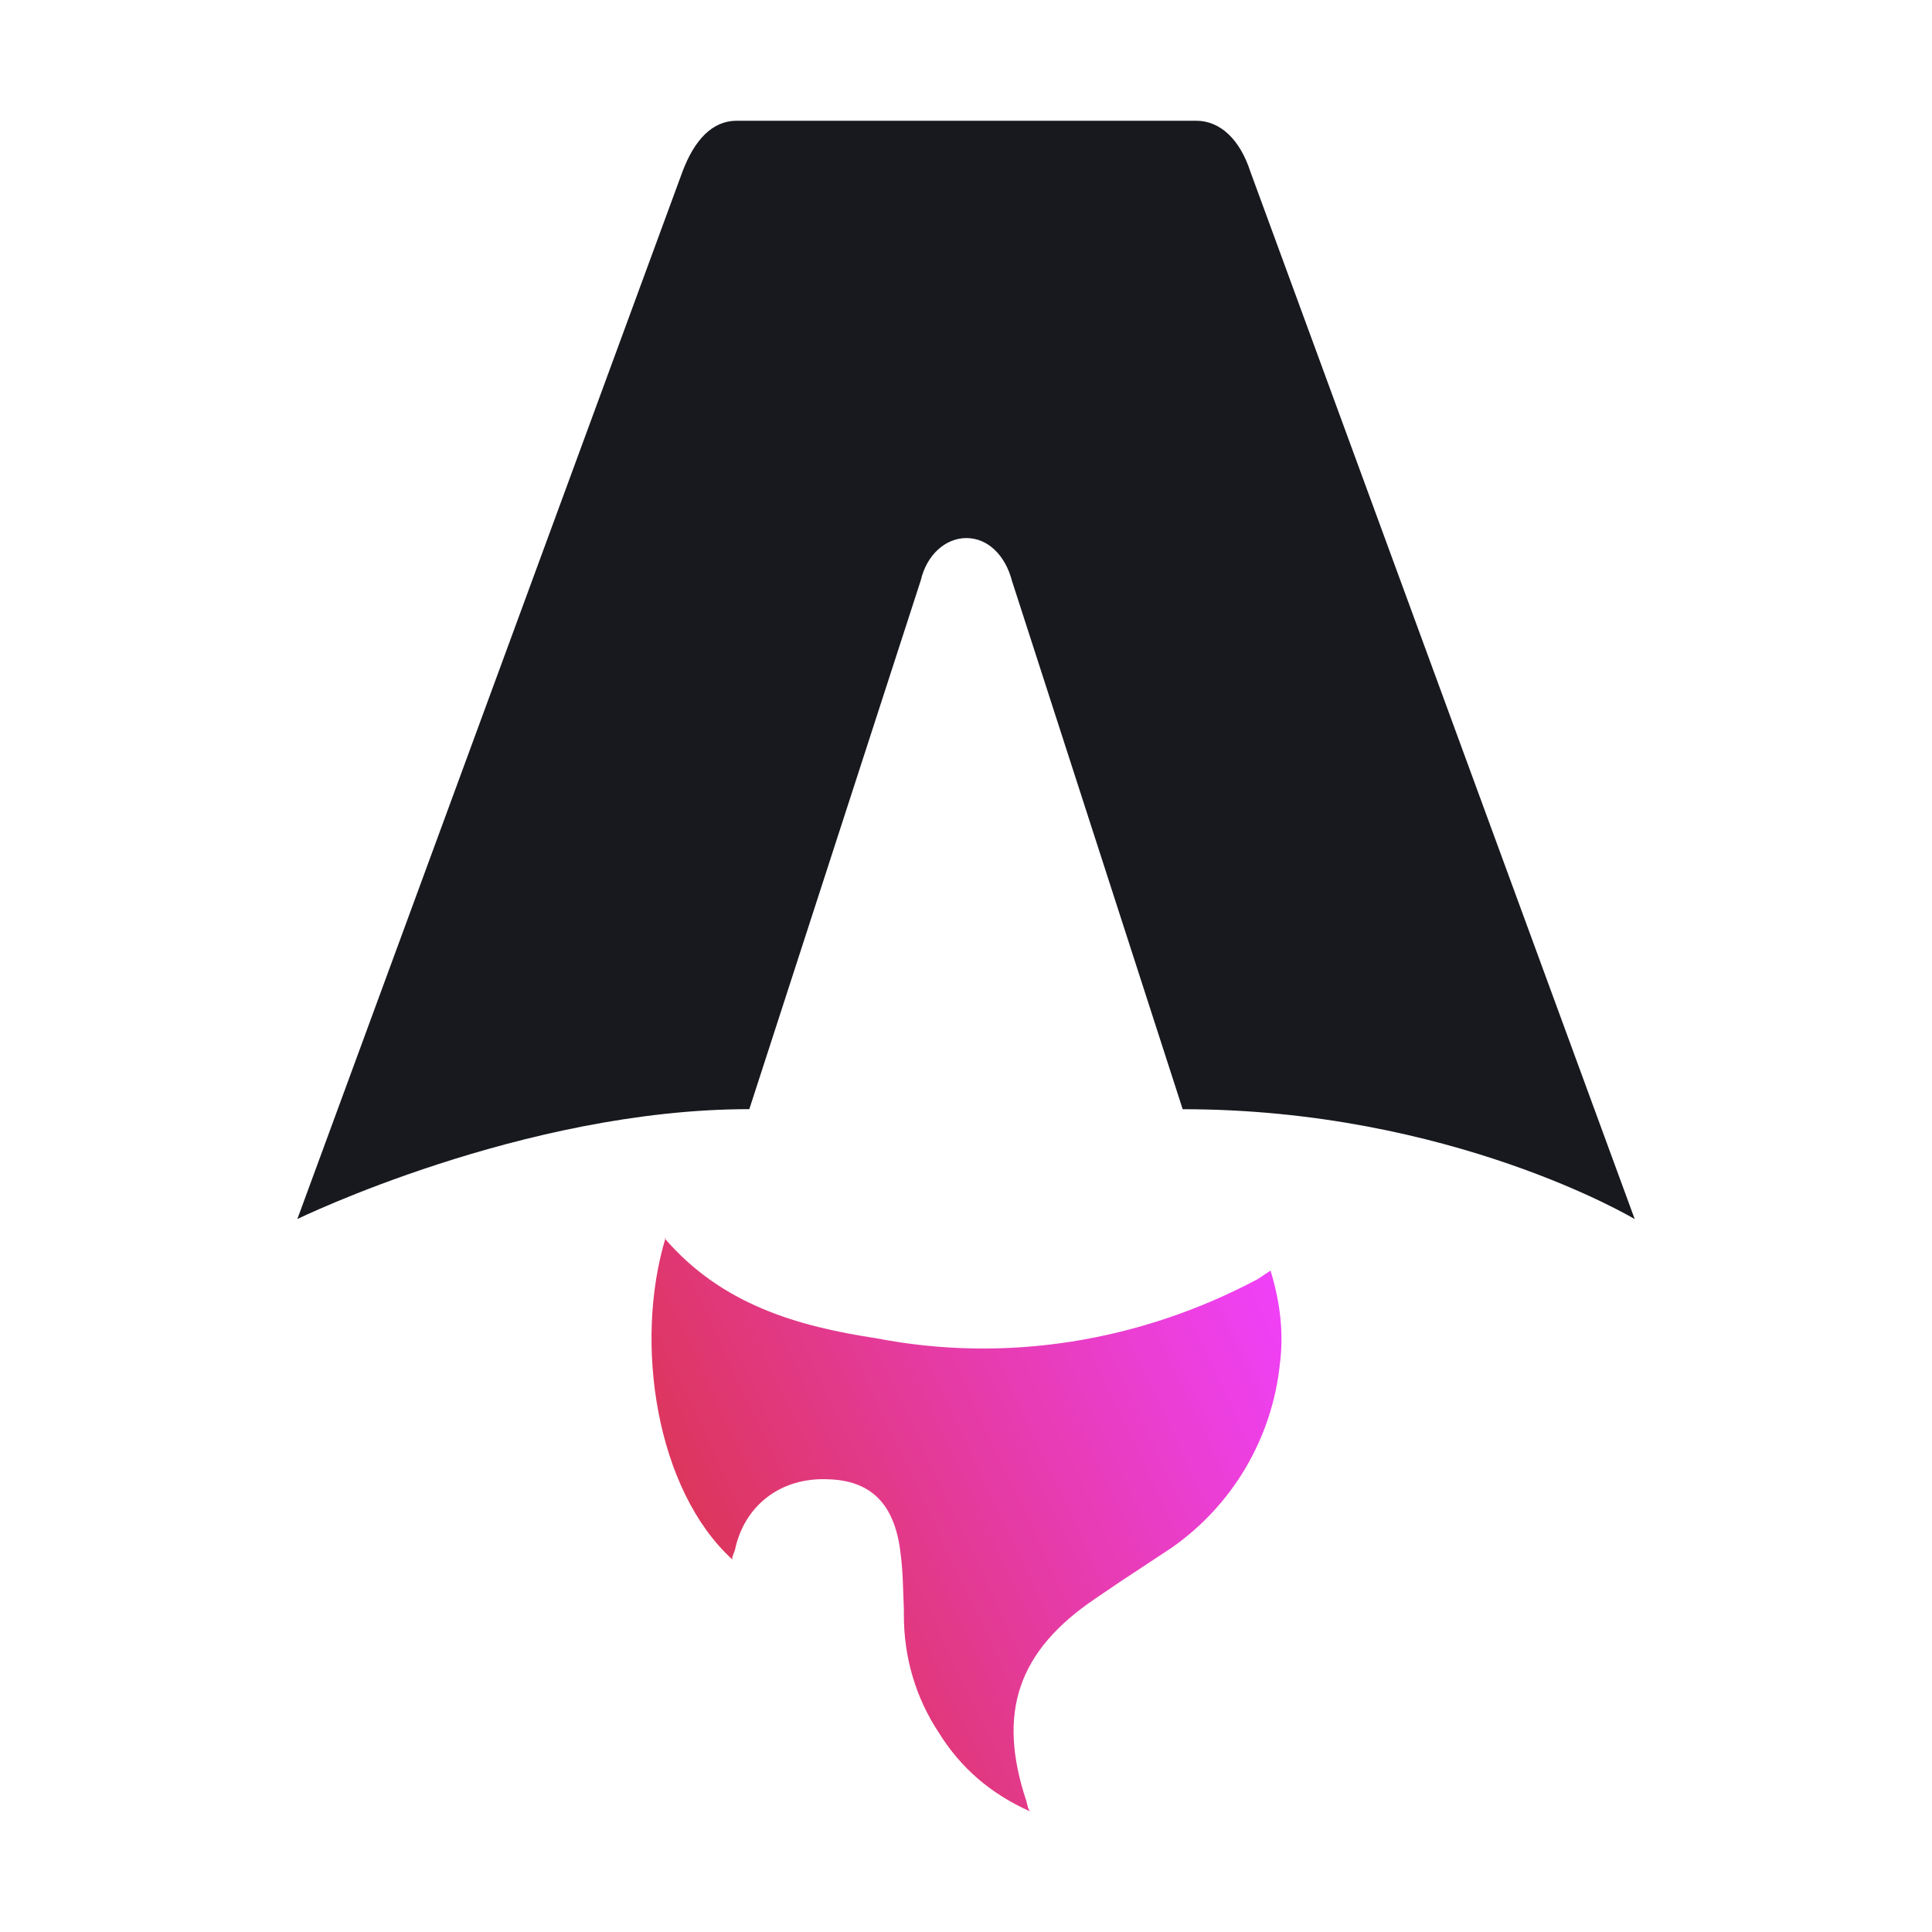
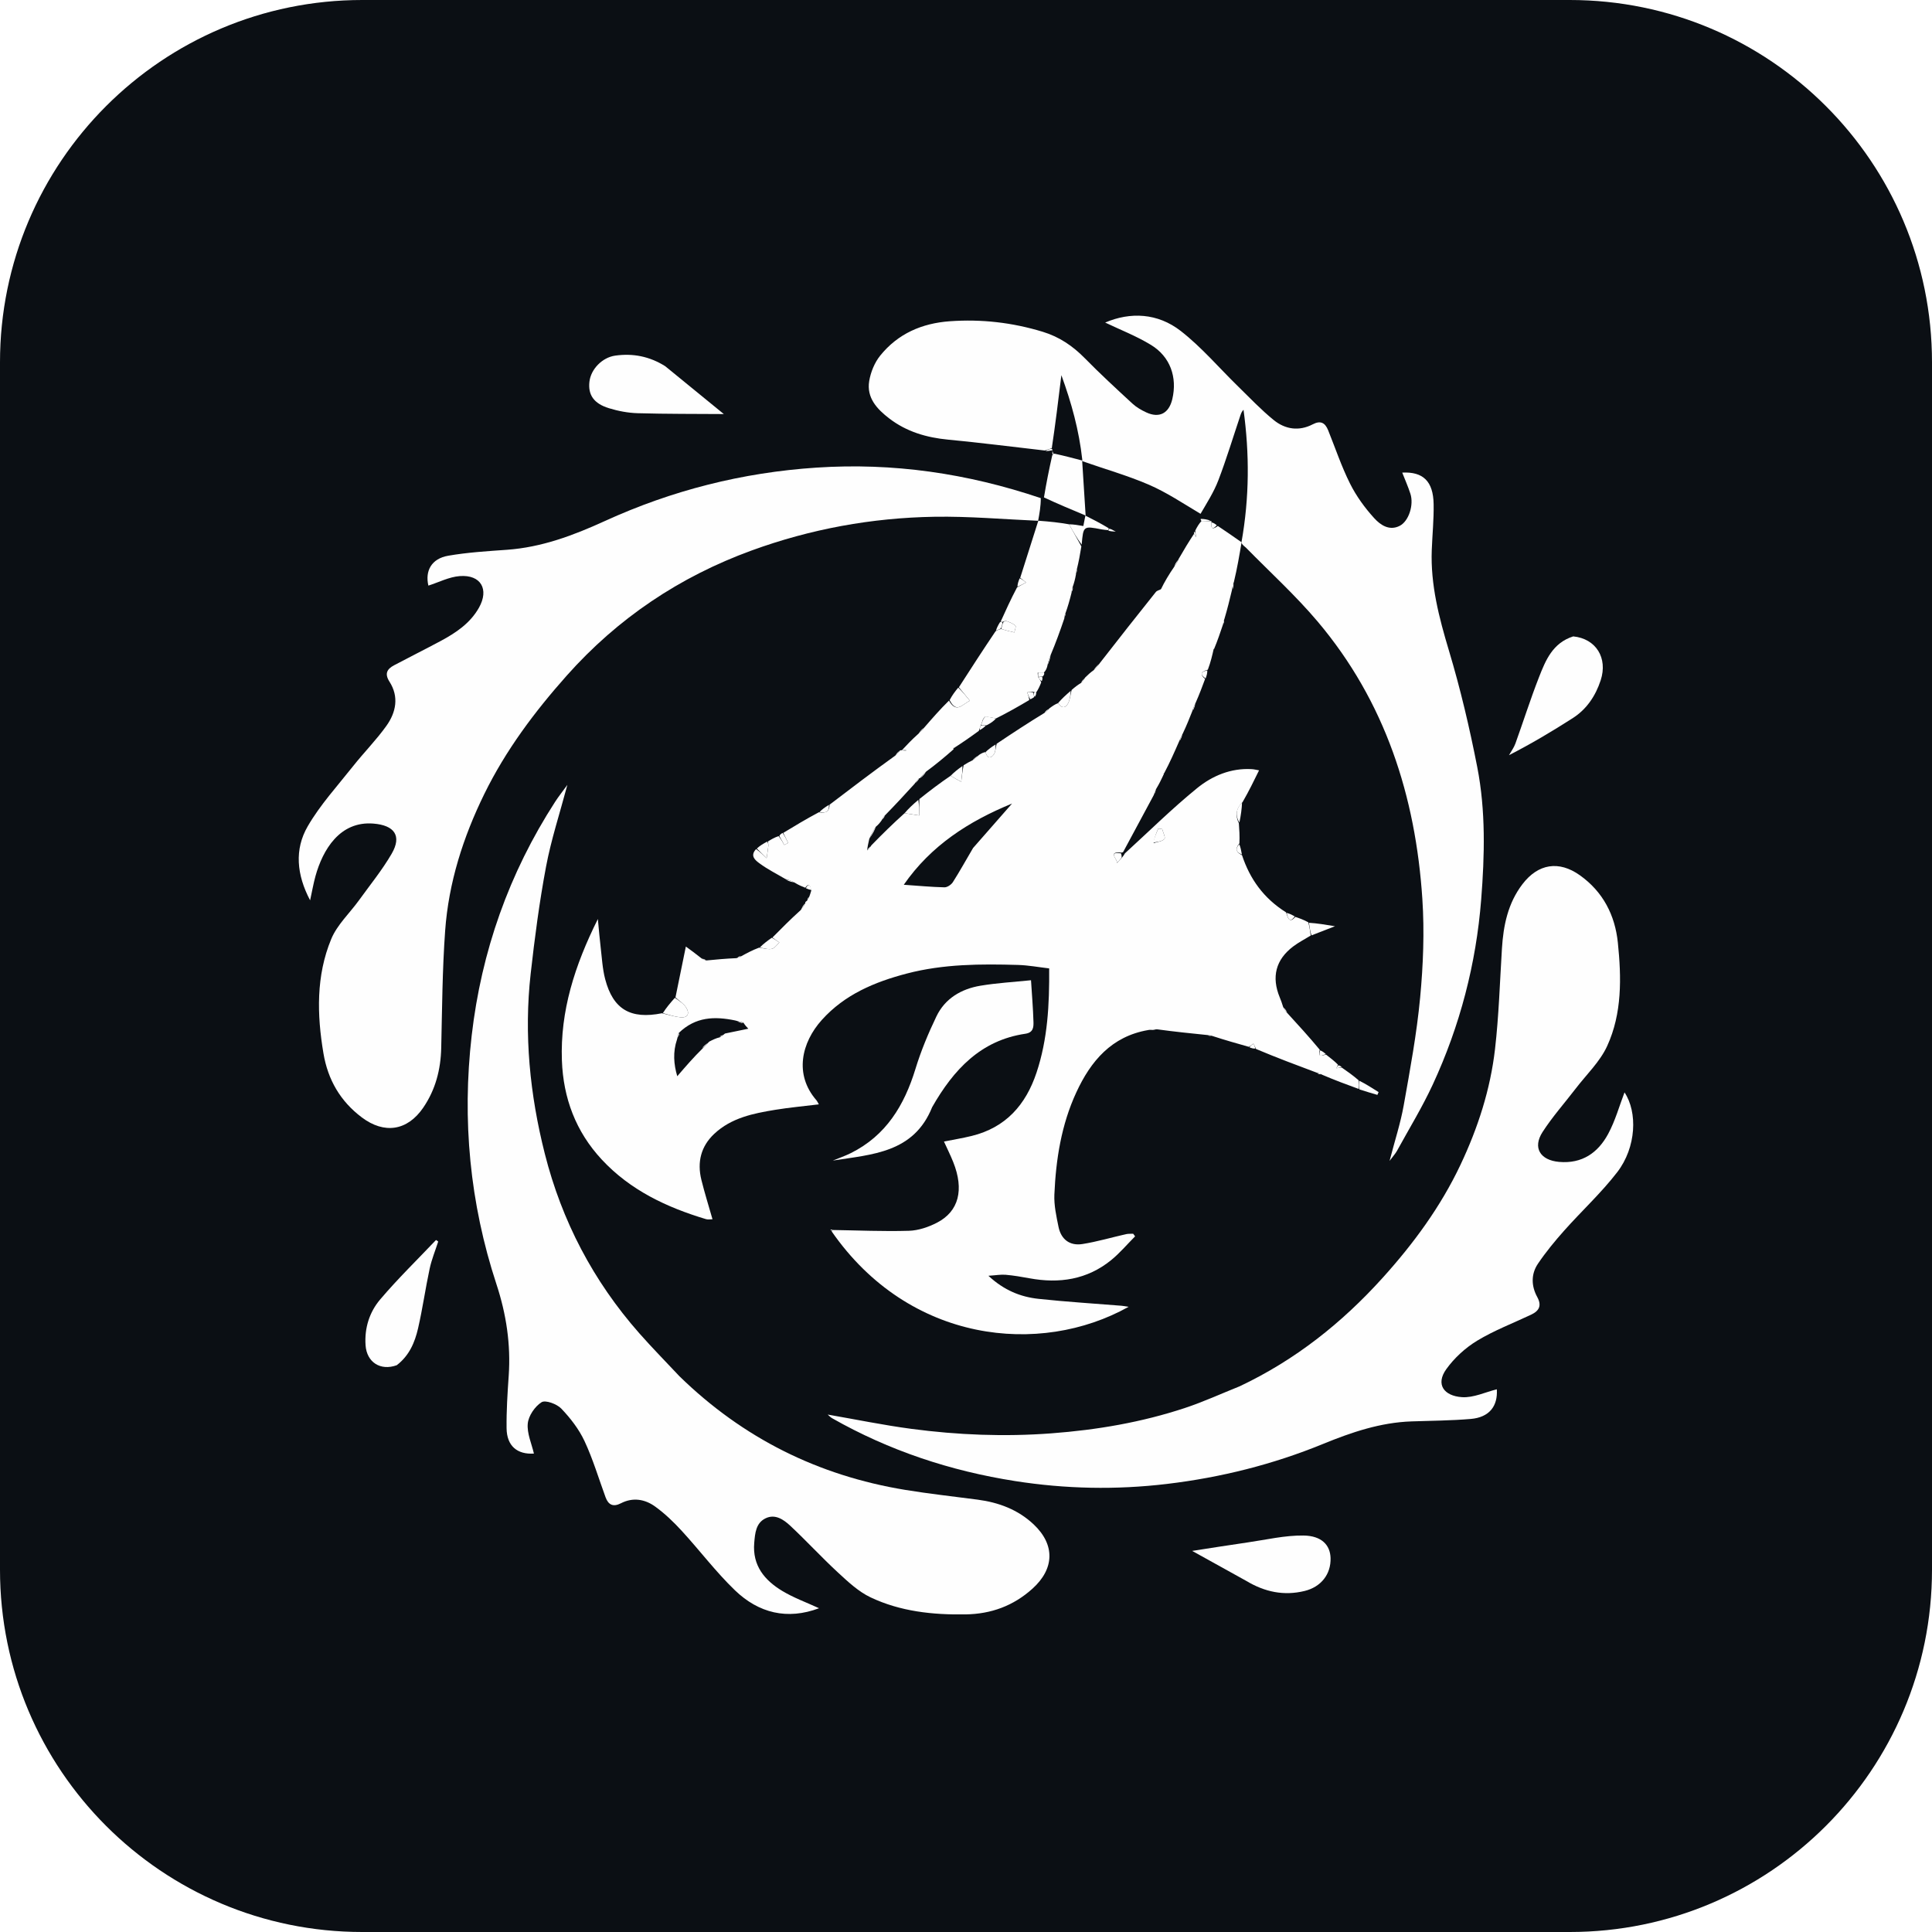
- <svg xmlns="http://www.w3.org/2000/svg" width="512" height="512" viewBox="0 0 32 32">
-   <style>
-     .path { fill: #17191e }
-     @media (prefers-color-scheme: dark) {
-       .path { fill: #f0f0f0 }
-     }
-   </style>
-   <path fill="url(#vscodeIconsFileTypeLightAstro0)" d="M11.025 20.499c-.532 1.75-.154 4.184 1.105 5.331v-.042l.042-.112c.154-.741.756-1.203 1.526-1.175c.713.014 1.12.392 1.217 1.217c.042.308.042.616.056.938v.098c0 .7.196 1.371.588 1.959c.35.56.84.993 1.497 1.287l-.028-.056l-.028-.112c-.49-1.469-.14-2.49 1.147-3.358l.392-.266l.868-.573a4.25 4.25 0 0 0 1.791-3.037c.07-.532 0-1.05-.154-1.553l-.21.14c-1.945 1.035-4.17 1.4-6.325.98c-1.301-.197-2.56-.56-3.498-1.652z" />
-   <path class="path" d="M4.925 20.191s3.736-1.82 7.486-1.82l2.84-8.759c.098-.42.406-.7.756-.7s.644.28.756.714l2.826 8.746c4.45 0 7.487 1.82 7.487 1.82L20.709 2.84c-.168-.518-.49-.84-.896-.84h-7.612c-.406 0-.7.322-.896.84z" />
-   <defs>
-     <linearGradient id="vscodeIconsFileTypeLightAstro0" x1="8.19" x2="16.91" y1="23" y2="18.89" gradientTransform="translate(-.673 -2.198)scale(1.3993)" gradientUnits="userSpaceOnUse">
-       <stop offset="0" stop-color="#d83333" />
-       <stop offset="1" stop-color="#f041ff" />
-     </linearGradient>
-   </defs>
+ <svg xmlns="http://www.w3.org/2000/svg" width="512" height="512" viewBox="0 0 512 512" role="img" aria-label="RoboMaster Mosasaurus lab icon">
+   <rect width="512" height="512" rx="96" fill="#0B0F14" />
+   <g fill="#FEFEFE" transform="matrix(0.5824133 0 0 0.5824133 12.47651 56.48307)">
+     <path d="M388.888,244.464   C391.111,242.082 393.333,239.7 396.188,237.154   C397.566,236.045 398.313,235.099 399.059,234.154   C402.691,229.973 406.323,225.791 410.375,221.822   C413.845,227.848 416.5,223.421 419.905,221.864   C418.01,219.554 416.448,217.65 414.887,215.747   C420.28,207.376 425.673,199.004 431.577,190.254   C432.726,189.584 433.363,189.294 434.245,189.234   C436.37,189.907 438.25,190.35 440.131,190.793   C440.323,189.722 441.033,188.067 440.61,187.692   C439.449,186.665 437.836,186.118 436.346,185.519   C436.015,185.386 435.455,185.824 434.716,185.988   C434.241,185.969 434.051,185.962 433.861,185.955   C436.172,180.843 438.483,175.731 441.354,170.3   C443.098,169.334 444.283,168.687 445.467,168.039   C444.576,167.338 443.685,166.636 442.794,165.934   C445.467,157.529 448.139,149.124 450.904,140.368   C450.997,140.017 450.932,140.076 451.354,139.981   C456.182,140.339 460.589,140.79 465.031,141.591   C466.909,145.028 468.753,148.117 470.621,151.637   C470.024,155.378 469.402,158.688 468.559,162.084   C468.255,162.79 468.173,163.41 468.155,164.419   C467.775,166.538 467.33,168.269 466.663,170.094   C466.346,170.916 466.251,171.645 466.149,172.745   C465.293,176.144 464.445,179.169 463.332,182.212   C463.001,182.819 462.935,183.409 462.88,184.371   C460.926,190.161 458.96,195.58 456.621,201.119   C455.846,202.825 455.443,204.411 455.078,206.331   C454.74,207.443 454.363,208.222 453.613,209   C452.493,209 451.746,209 450.769,209.079   C450.692,209.771 450.846,210.386 451,211   C451,211 451,211.001 451.105,211.311   C451.606,212.133 452.002,212.645 452.357,213.5   C451.673,215.276 451.028,216.71 450.039,218.1   C449.462,218.038 449.232,218.019 448.755,217.828   C447.667,217.786 446.823,217.917 445.979,218.047   C446.362,219.13 446.745,220.213 446.912,221.559   C441.844,224.567 436.991,227.313 431.791,229.911   C429.963,229.51 428.482,229.256 426.817,229.15   C426.398,229.51 426.188,229.744 425.873,230.29   C425.494,231.385 425.246,232.191 424.816,233.253   C424.46,234.104 424.285,234.701 423.954,235.588   C420.079,238.436 416.361,240.995 412.554,243.442   C412.391,243.289 412.316,243.248 412.241,243.207   C412.346,243.35 412.452,243.493 412.467,243.957   C408.303,247.641 404.229,251.004 399.92,254.171   C398.84,255.049 397.995,256.123 397.133,257.157   C397.116,257.116 397.197,257.149 396.845,257.13   C395.955,257.88 395.418,258.648 394.695,259.716   C390.138,264.724 385.766,269.432 381.133,274.164   C380.527,274.777 380.182,275.365 379.776,276.239   C378.972,277.404 378.229,278.283 377.093,279.215   C375.85,281 374.998,282.732 374.104,284.778   C373.685,286.675 373.31,288.258 373.155,289.982   C373.913,289.406 374.451,288.689 375.085,287.647   C380.064,282.527 384.948,277.732 390.195,273.031   C392.651,273.442 394.744,273.76 396.837,274.078   C396.815,271.686 396.792,269.295 396.925,266.597   C401.69,262.788 406.3,259.285 411.146,256.01   C412.625,256.924 413.867,257.611 415.929,258.75   C416.285,255.84 416.554,253.639 417.037,251.232   C418.42,250.35 419.589,249.675 421.116,248.965   C422.286,248.208 423.099,247.486 424.084,246.507   C425.16,245.799 426.064,245.348 427.011,245.24   C427.83,248.395 429.528,248.085 430.797,246.271   C431.634,245.074 431.554,243.236 432.104,241.432   C439.432,236.51 446.542,231.842 453.854,227.395   C454.655,226.935 455.254,226.253 456.065,225.343   C457.475,224.288 458.672,223.463 460.003,222.97   C461.855,225.665 463.589,225.085 464.652,222.916   C465.49,221.205 465.624,219.151 466.207,216.966   C467.641,215.691 468.938,214.698 470.56,213.714   C471.307,213.021 471.729,212.319 472.323,211.33   C473.634,210.018 474.775,208.993 476.267,207.935   C477.408,206.921 478.197,205.941 479.093,204.644   C487.623,193.669 496.029,182.999 504.51,172.389   C505.045,171.72 506.173,171.524 506.854,171.119   C506.684,171.129 506.74,171.339 506.74,171.339   C506.74,171.339 507.204,171.219 506.764,171.282   C508.406,167.848 510.489,164.35 512.913,160.854   C513.788,159.794 514.322,158.732 514.9,157.331   C517.252,153.209 519.559,149.427 521.894,145.909   C522.232,146.605 522.541,147.037 522.851,147.468   C522.698,146.563 522.546,145.659 522.454,144.413   C523.32,142.706 524.125,141.341 525.314,140.051   C526.967,140.122 528.235,140.117 529.646,140.123   C529.789,140.132 529.929,140.38 529.798,140.729   C529.477,143.995 530.613,143.848 532.72,142.35   C536.549,144.889 540.035,147.326 543.521,149.764   C542.532,155.645 541.543,161.526 540.031,167.819   C539.395,169.292 539.283,170.353 539.17,171.414   C538.14,175.706 537.11,179.998 535.688,184.732   C535.233,185.797 535.172,186.419 535.11,187.042   C533.83,190.846 532.549,194.65 531.007,198.319   C530.745,198.184 530.734,198.367 530.734,198.367   C530.734,198.367 530.911,197.965 530.911,197.965   C530.2,201.112 529.489,204.258 528.178,207.734   C524.296,208.848 525.036,210.315 526.917,211.974   C525.636,215.432 524.355,218.89 522.597,222.849   C521.796,224.388 521.473,225.426 521.15,226.464   C519.844,229.774 518.538,233.085 516.742,236.852   C515.874,238.314 515.497,239.319 515.119,240.324   C513.023,245.113 510.926,249.902 508.32,254.796   C507.816,255.24 507.822,255.581 507.828,255.922   C506.967,257.756 506.106,259.59 504.714,261.887   C503.978,263.161 503.774,263.973 503.57,264.785   C499.027,273.263 494.484,281.74 489.709,290.564   C489.476,290.909 489.015,291.005 488.706,290.949   C482.331,290.432 487.189,293.988 486.873,295.747   C487.565,294.906 488.257,294.065 489.23,293.084   C489.818,292.403 490.124,291.863 490.431,291.322   C501.324,281.38 511.837,270.971 523.254,261.671   C530.187,256.023 538.646,252.452 548.124,252.992   C549.215,253.054 550.293,253.343 551.474,253.543   C549.081,258.433 546.843,263.006 544.006,267.942   C540.785,271.16 540.698,274.315 542.297,277.67   C542.496,280.52 542.695,283.369 542.542,286.77   C540.046,289.779 541.703,291.03 543.727,292.164   C547.307,302.986 553.541,311.74 563.78,318.171   C564.668,321.118 565.422,323.13 567.998,320.227   C569.873,320.862 571.747,321.498 573.918,322.716   C574.474,325.102 574.734,326.905 574.994,328.708   C572.331,330.345 569.516,331.781 567.031,333.655   C559.045,339.676 557.044,347.561 560.902,356.895   C561.405,358.112 561.872,359.345 562.447,361.234   C563.113,362.566 563.687,363.234 564.26,363.902   C569.216,369.321 574.172,374.74 579.087,380.661   C578.055,385.112 580.863,382.705 582.073,382.973   C583.856,384.347 585.64,385.722 587.374,387.45   C587.112,388.226 586.897,388.648 586.683,389.071   C587.487,388.97 588.29,388.87 589.094,388.77   C591.545,390.472 593.997,392.174 596.717,394.514   C596.942,396.278 596.898,397.404 596.853,398.53   C591.411,396.534 585.968,394.537 580.183,392.047   C579.202,391.43 578.565,391.307 577.927,391.184   C568.751,387.753 559.575,384.322 550.128,380.339   C549.545,379.151 549.234,378.516 548.922,377.88   C548.236,378.372 547.55,378.865 546.864,379.358   C541.484,377.84 536.104,376.322 530.262,374.421   C529.201,374.021 528.603,374.004 528.004,373.987   C520.644,373.242 513.283,372.496 505.312,371.409   C503.466,371.284 502.231,371.501 500.996,371.718   C484.353,374.592 474.897,385.806 468.282,400.152   C461.506,414.844 459.036,430.556 458.342,446.532   C458.129,451.419 459.235,456.431 460.229,461.285   C461.392,466.962 465.351,469.991 471.087,469.086   C477.774,468.031 484.319,466.085 490.939,464.588   C491.986,464.352 493.108,464.447 494.195,464.39   C494.488,464.786 494.782,465.182 495.075,465.578   C491.445,469.221 488.102,473.218 484.128,476.438   C473.204,485.289 460.569,487.166 447.023,484.665   C443.436,484.003 439.825,483.389 436.197,483.071   C434.006,482.879 431.761,483.299 428.325,483.523   C435.509,490.199 443.004,493.145 451.151,494.024   C463.696,495.378 476.306,496.139 488.887,497.165   C489.8,497.24 490.703,497.427 492.123,497.638   C451.889,520.179 392.273,514.204 356.998,463.323   C357.142,462.875 357.351,462.688 357.351,462.688   C368.959,462.869 380.579,463.398 392.172,463.051   C396.476,462.922 401.045,461.372 404.924,459.369   C414.891,454.22 417.338,444.357 412.313,431.775   C411.09,428.713 409.606,425.755 408.105,422.448   C412.421,421.584 416.586,420.904 420.674,419.905   C436.177,416.115 445.323,405.792 450.228,391.058   C455.289,375.853 456.101,360.172 455.974,343.663   C451.191,343.111 446.504,342.223 441.794,342.087   C424.829,341.597 407.881,341.648 391.275,345.981   C376.594,349.813 362.927,355.527 352.509,367.132   C343.304,377.387 339.835,391.864 350.041,403.629   C350.439,404.088 350.677,404.687 351.169,405.527   C344.326,406.365 337.81,406.949 331.37,408   C321.345,409.637 311.346,411.643 303.57,418.941   C297.474,424.663 295.748,431.856 297.715,439.85   C299.174,445.778 301.017,451.611 302.777,457.796   C301.896,457.796 300.783,458.045 299.831,457.759   C281.934,452.385 265.389,444.612 252.399,430.649   C240.572,417.936 234.863,402.66 234.254,385.524   C233.457,363.074 240.061,342.377 250.618,321.193   C251.113,326.287 251.409,330.066 251.864,333.826   C252.46,338.745 252.695,343.775 253.94,348.533   C257.535,362.272 265.458,366.936 279.794,364.067   C283.062,364.825 285.602,365.659 288.198,365.912   C291.651,366.249 292.427,364.09 290.845,361.556   C289.68,359.691 287.602,358.397 285.932,356.848   C287.516,349.094 289.1,341.341 290.658,333.717   C292.803,335.279 295.126,336.97 297.796,339.101   C298.756,339.709 299.37,339.879 299.984,340.049   C304.344,339.63 308.703,339.211 313.568,339.003   C314.716,338.823 315.358,338.432 316,338.041   C318.433,336.715 320.866,335.388 323.968,334.219   C326.382,334.545 328.235,335.149 329.836,334.747   C331.119,334.426 332.096,332.884 333.208,331.884   C332.152,331.13 331.097,330.377 330.041,329.624   C334.142,325.481 338.244,321.337 342.791,317.243   C343.821,316.184 344.405,315.076 344.989,313.969   C344.94,313.632 345.029,313.337 345.732,312.942   C346.418,312.179 346.629,311.558 346.84,310.937   C347.108,310.213 347.376,309.49 347.734,308.195   C347.252,305.844 346.545,304.638 345.001,306.952   C343.524,306.38 342.048,305.807 340.203,304.656   C338.536,303.712 337.237,303.346 335.938,302.98   C331.993,300.649 327.852,298.586 324.188,295.876   C322.349,294.515 319.664,292.512 322.611,289.374   C324.593,290.775 326,292.146 327.407,293.517   C327.679,291.634 327.995,289.755 328.2,287.864   C328.268,287.232 328.056,286.569 327.971,285.92   C329.443,285.014 330.916,284.107 332.856,283.47   C334.036,284.991 334.749,286.243 335.461,287.496   C336.049,287.187 336.637,286.878 337.224,286.569   C336.477,285.044 335.73,283.519 334.983,281.993   C340.142,278.866 345.301,275.739 351.183,272.612   C354.77,273.249 356.012,271.934 356.049,269.169   C365.771,261.759 375.493,254.349 385.762,246.968   C386.867,246.196 387.425,245.396 387.983,244.596   C388.259,244.445 388.534,244.294 389.182,244.452   C389.983,244.705 390.412,244.65 390.841,244.595   C390.82,244.472 390.799,244.349 390.777,244.226   C390.148,244.305 389.518,244.385 388.888,244.464  M308.456,373.296   C311.895,372.588 315.334,371.879 319.08,371.106   C318.265,370.253 317.633,369.591 316.841,368.327   C315.824,368.067 314.807,367.806 312.998,367.326   C303.81,365.437 295.086,365.59 287.41,373.067   C287.225,373.788 287.04,374.509 286.624,376.027   C284.714,381.68 285.12,387.259 286.748,392.729   C290.493,388.369 294.084,384.19 298.442,379.919   C299.236,379.088 300.03,378.257 301.284,376.982   C302.806,376.199 304.328,375.416 306.226,374.978   C306.806,374.622 307.387,374.265 308.456,373.296  M421.344,288.882   C427.255,282.141 433.166,275.4 439.077,268.658   C419.394,276.709 402.175,287.754 389.817,305.605   C396.44,306.065 402.379,306.632 408.327,306.768   C409.614,306.797 411.414,305.576 412.157,304.409   C415.258,299.542 418.046,294.476 421.344,288.882  M503.488,286.643   C505.189,286.074 507.329,285.921 508.417,284.772   C509.006,284.148 507.803,281.828 507.409,280.274   C506.809,280.186 506.209,280.098 505.609,280.01   C504.729,282.081 503.849,284.151 503.488,286.643  M517.526,228.499   C517.526,228.499 517.487,228.513 517.526,228.499  M568.501,329.526   C568.501,329.526 568.487,329.487 568.501,329.526  M395.474,240.501   C395.474,240.501 395.513,240.487 395.474,240.501  M521.501,219.526   C521.501,219.526 521.487,219.487 521.501,219.526  z" />
+     <path d="M451.031,139.992   C435.306,139.308 419.534,137.898 403.789,138.156   C375.263,138.622 347.404,143.717 320.549,153.518   C287.812,165.466 259.688,184.322 236.466,210.423   C221.822,226.884 208.718,244.381 198.974,264.244   C189.309,283.948 182.71,304.629 181.13,326.533   C179.853,344.248 179.749,362.052 179.345,379.822   C179.121,389.703 176.748,398.845 171.163,407.023   C163.945,417.592 153.44,419.16 143.207,411.46   C133.411,404.091 127.767,394.3 125.75,382.302   C122.788,364.682 122.371,347.04 129.286,330.319   C131.981,323.802 137.683,318.542 141.934,312.651   C146.977,305.664 152.469,298.925 156.783,291.507   C161.566,283.283 158.005,278.536 148.492,277.769   C133.106,276.528 125.423,289.836 122.141,301.618   C121.21,304.958 120.624,308.394 119.684,312.682   C113.528,301.036 112.503,289.513 118.591,279.008   C124.265,269.218 132.101,260.66 139.179,251.713   C144.123,245.464 149.79,239.755 154.406,233.285   C158.779,227.155 160.21,220.087 155.804,213.203   C153.449,209.523 154.719,207.418 157.911,205.723   C164.933,201.994 172.056,198.455 179.062,194.697   C186.004,190.973 192.513,186.632 196.509,179.544   C201.229,171.172 197.397,164.438 187.791,165.152   C182.924,165.514 178.215,167.986 173.5,169.483   C171.947,162.834 174.842,157.215 182.514,155.888   C191.301,154.368 200.275,153.818 209.191,153.187   C225.02,152.065 239.453,146.651 253.744,140.121   C284.332,126.144 316.383,118.012 350.102,115.792   C384.94,113.497 418.58,118.36 452.156,129.677   C452.18,133.327 451.556,136.701 450.932,140.076   C450.932,140.076 450.997,140.017 451.031,139.992  z" />
+     <path d="M453.995,108.016   C439.335,106.342 424.696,104.462 410.01,103.066   C400.186,102.132 391.111,99.475 383.245,93.453   C377.671,89.185 372.803,84.042 374.088,76.382   C374.766,72.337 376.531,68.001 379.088,64.832   C387.127,54.868 398.024,50.111 410.755,49.196   C425.171,48.161 439.217,49.77 453.049,53.988   C460.605,56.292 466.72,60.445 472.211,66.041   C479.193,73.157 486.54,79.922 493.874,86.681   C495.674,88.34 497.922,89.635 500.161,90.672   C506.099,93.422 510.484,91.096 512.004,84.617   C514.328,74.71 511.1,65.332 502.304,59.967   C495.599,55.877 488.152,53.004 481.451,49.789   C492.882,44.902 505.305,45.401 515.878,53.643   C525.353,61.029 533.274,70.402 541.934,78.844   C547.266,84.042 552.406,89.5 558.174,94.172   C563.393,98.399 569.658,99.353 575.917,96.084   C579.518,94.204 581.553,95.426 582.917,98.811   C586.195,106.943 588.985,115.32 592.904,123.131   C595.753,128.81 599.637,134.156 603.929,138.856   C606.669,141.856 610.761,144.731 615.507,142.269   C619.607,140.142 621.974,132.764 620.345,127.7   C619.289,124.416 617.868,121.249 616.623,118.059   C626.079,117.583 630.73,121.951 630.911,132.397   C631.032,139.361 630.323,146.337 630.06,153.31   C629.464,169.139 633.38,184.079 637.899,199.142   C643.115,216.525 647.288,234.286 650.767,252.107   C654.645,271.963 654.126,292.247 652.551,312.284   C650.251,341.565 642.894,369.791 630.525,396.497   C625.726,406.858 619.728,416.664 614.224,426.694   C613.541,427.939 612.533,429.007 610.861,431.25   C613.28,421.917 615.864,414.044 617.301,405.967   C620.197,389.688 623.228,373.37 624.773,356.934   C626.169,342.097 626.757,327.009 625.784,312.158   C622.721,265.372 608.87,222.263 578.186,185.899   C568.138,173.991 556.507,163.417 545.567,152.266   C544.898,151.585 543.937,151.19 543.456,149.889   C547.133,129.282 547.13,109.419 544.404,89.463   C543.64,90.25 543.292,91.1 543,91.97   C539.685,101.845 536.669,111.833 532.956,121.557   C530.884,126.982 527.66,131.968 524.85,136.818   C516.94,132.108 509.427,127.053 501.254,123.533   C491.456,119.313 481.094,116.403 470.996,112.839   C471.015,112.752 471.038,112.575 471.031,112.107   C469.553,98.811 466.175,86.482 461.528,73.732   C460.107,85.375 458.788,96.185 457.157,107.002   C455.894,107.345 454.944,107.68 453.995,108.016  z" />
+     <path d="M542.705,533.789   C568.045,521.798 589.216,504.93 607.673,484.496   C621.772,468.888 634.111,452.103 643.153,432.974   C651.077,416.21 656.729,398.736 658.843,380.373   C660.585,365.237 661.043,349.952 661.984,334.727   C662.64,324.127 664.685,314.025 671.333,305.325   C678.46,295.999 687.897,294.503 697.414,301.257   C708.005,308.773 713.458,319.483 714.737,331.94   C716.373,347.864 716.697,364.107 709.874,378.983   C706.591,386.141 700.424,391.985 695.519,398.39   C690.485,404.964 684.93,411.196 680.462,418.131   C675.855,425.284 679.433,430.958 688.005,431.709   C698.496,432.629 705.725,427.529 710.347,418.93   C713.599,412.88 715.459,406.083 717.765,400.079   C723.753,409.059 723.186,425.055 714.446,436.394   C707.18,445.82 698.302,453.988 690.362,462.914   C686.089,467.717 681.963,472.722 678.373,478.042   C675.186,482.767 675.311,488.176 678.06,493.201   C680.187,497.09 678.937,499.485 675.314,501.2   C667.072,505.103 658.451,508.374 650.696,513.076   C645.336,516.326 640.318,520.929 636.669,526.019   C631.703,532.948 635.614,538.22 643.836,538.758   C649.062,539.099 654.483,536.45 659.664,535.18   C660.156,542.797 656.299,547.946 647.794,548.67   C638.852,549.43 629.848,549.475 620.87,549.783   C606.698,550.269 593.587,554.722 580.612,560.034   C557.791,569.375 534.119,575.309 509.565,578.238   C486.409,581 463.406,580.522 440.49,576.937   C411.097,572.339 383.187,563.11 357.233,548.353   C356.43,547.897 355.783,547.166 355.194,546.673   C367.886,548.873 380.535,551.49 393.306,553.183   C414.427,555.983 435.61,556.822 456.962,555.221   C477.762,553.662 498.095,550.198 517.85,543.645   C526.177,540.883 534.199,537.202 542.705,533.789  z" />
+     <path d="M287.754,529.258   C316.702,557.477 350.952,574.452 390.405,580.938   C401.355,582.738 412.404,583.931 423.41,585.389   C433.011,586.66 441.783,589.922 448.915,596.649   C458.743,605.918 458.405,616.877 448.336,625.93   C439.666,633.724 429.586,637.423 417.918,637.604   C402.954,637.837 388.267,636.282 374.692,629.843   C369.184,627.231 364.421,622.739 359.853,618.524   C352.411,611.658 345.553,604.162 338.148,597.254   C335.155,594.462 331.289,591.765 326.924,593.883   C322.501,596.029 322.15,600.649 321.77,605.054   C320.878,615.409 326.504,622.104 334.579,626.961   C339.776,630.086 345.594,632.18 351.27,634.799   C336.803,640.237 323.787,637.014 313.017,626.658   C304.303,618.28 296.963,608.488 288.759,599.558   C285.073,595.544 281.065,591.686 276.659,588.512   C272.021,585.171 266.569,584.226 261.111,587.039   C257.642,588.827 255.417,587.835 254.121,584.302   C250.985,575.754 248.386,566.955 244.541,558.738   C242.002,553.313 238.127,548.293 233.96,543.946   C231.942,541.842 226.752,539.941 224.986,541.067   C221.957,542.997 219.059,547.238 218.724,550.758   C218.298,555.222 220.486,559.934 221.522,564.43   C214,564.911 209.181,561.037 209.084,552.914   C208.989,544.957 209.497,536.977 210.05,529.03   C211.046,514.735 208.935,500.929 204.472,487.361   C192.343,450.486 188.779,412.577 193.208,374.195   C197.619,335.975 210.182,300.312 231.181,267.843   C232.768,265.39 234.604,263.097 236.743,260.154   C233.307,273.075 229.361,285.05 227.046,297.332   C224.012,313.438 221.88,329.744 220.049,346.041   C216.936,373.738 219.681,401.148 226.49,428.04   C234.231,458.615 248.549,485.957 269.468,509.681   C275.293,516.287 281.482,522.572 287.754,529.258  z" />
+     <path d="M402.735,406.782   C394.369,427.655 375.338,428.284 357.54,431.1   C360.256,429.985 363.05,429.029 365.674,427.728   C381.735,419.766 390.057,405.971 395.127,389.4   C397.629,381.223 400.96,373.228 404.664,365.509   C408.597,357.312 415.986,352.996 424.72,351.536   C432.214,350.284 439.847,349.865 447.709,349.047   C448.115,355.524 448.646,361.779 448.83,368.044   C448.9,370.423 448.735,372.868 445.156,373.393   C424.841,376.375 412.495,389.689 402.735,406.782  z" />
+     <path d="M694.422,192.591   C704.815,193.616 710.234,202.442 706.924,212.553   C704.596,219.666 700.556,225.721 694.191,229.797   C684.872,235.765 675.361,241.435 665.206,246.636   C666.186,244.89 667.433,243.24 668.103,241.383   C671.736,231.322 674.954,221.104 678.854,211.152   C681.866,203.467 685.056,195.582 694.422,192.591  z" />
+     <path d="M545.624,622.343   C536.789,617.433 528.271,612.718 521.043,608.716   C528.918,607.504 537.603,606.1 546.31,604.847   C554.764,603.631 563.253,601.599 571.702,601.715   C580.008,601.83 583.835,606.093 584.012,611.933   C584.237,619.344 579.66,625.126 572.183,626.947   C562.798,629.232 554.113,627.439 545.624,622.343  z" />
+     <path d="M281.277,69.657   C290.645,77.295 299.72,84.713 307.93,91.425   C295.138,91.331 281.942,91.413 268.76,91.038   C264.358,90.912 259.854,90.057 255.637,88.755   C248.726,86.621 246.12,82.668 246.775,76.755   C247.412,71.002 252.597,65.662 258.523,64.833   C266.537,63.711 274.066,65.127 281.277,69.657  z" />
+     <path d="M159.11,524.218   C151.647,526.923 145.47,522.837 144.922,515.198   C144.36,507.371 146.674,500.077 151.537,494.337   C159.535,484.897 168.449,476.234 176.977,467.243   C177.31,467.475 177.643,467.706 177.976,467.938   C176.653,472.055 174.983,476.099 174.079,480.307   C172.14,489.328 170.874,498.499 168.798,507.485   C167.339,513.798 164.84,519.818 159.11,524.218  z" />
+     <path d="M470.996,112.839   C471.482,120.793 471.989,128.659 472.564,137.597   C465.629,134.694 459.682,132.205 453.599,129.356   C454.672,122.898 455.882,116.801 457.357,110.252   C457.622,109.801 457.975,109.552 458.348,109.437   C462.826,110.406 466.932,111.49 471.038,112.575   C471.038,112.575 471.015,112.752 470.996,112.839  z" />
+     <path d="M285.656,357.042   C287.602,358.397 289.68,359.691 290.845,361.556   C292.427,364.09 291.651,366.249 288.198,365.912   C285.602,365.659 283.062,364.825 280.192,364.007   C281.718,361.587 283.549,359.412 285.656,357.042  z" />
+     <path d="M414.595,215.902   C416.448,217.65 418.01,219.554 419.905,221.864   C416.5,223.421 413.845,227.848 410.683,221.573   C411.815,219.426 413.06,217.741 414.595,215.902  z" />
+     <path d="M575.34,328.631   C574.734,326.905 574.474,325.102 574.185,322.905   C577.898,323.131 581.64,323.75 586.033,324.477   C582.265,325.961 578.975,327.257 575.34,328.631  z" />
+     <path d="M329.754,329.723   C331.097,330.377 332.152,331.13 333.208,331.884   C332.096,332.884 331.119,334.426 329.836,334.747   C328.235,335.149 326.382,334.545 324.309,334.164   C325.809,332.575 327.638,331.198 329.754,329.723  z" />
+     <path d="M327.632,285.973   C328.056,286.569 328.268,287.232 328.2,287.864   C327.995,289.755 327.679,291.634 327.407,293.517   C326,292.146 324.593,290.775 322.948,289.129   C324.237,287.911 325.764,286.969 327.632,285.973  z" />
+     <path d="M597.142,398.72   C596.898,397.404 596.942,396.278 596.99,394.73   C599.952,396.188 602.911,398.069 605.871,399.95   C605.685,400.371 605.5,400.793 605.315,401.215   C602.687,400.447 600.059,399.679 597.142,398.72  z" />
+     <path d="M334.69,282.014   C335.73,283.519 336.477,285.044 337.224,286.569   C336.637,286.878 336.049,287.187 335.461,287.496   C334.749,286.243 334.036,284.991 333.186,283.435   C333.497,282.767 333.947,282.401 334.69,282.014  z" />
+     <path d="M442.555,166.148   C443.685,166.636 444.576,167.338 445.467,168.039   C444.283,168.687 443.098,169.334 441.548,169.991   C441.56,168.789 441.938,167.575 442.555,166.148  z" />
+     <path d="M542.538,277.323   C540.698,274.315 540.785,271.16 543.734,268.163   C543.633,271.006 543.206,273.991 542.538,277.323  z" />
+     <path d="M355.728,269.255   C356.012,271.934 354.77,273.249 351.482,272.503   C352.508,271.377 353.957,270.359 355.728,269.255  z" />
+     <path d="M567.748,320.01   C565.422,323.13 564.668,321.118 564.008,318.42   C565.149,318.651 566.323,319.222 567.748,320.01  z" />
+     <path d="M543.676,291.843   C541.703,291.03 540.046,289.779 542.478,287.16   C543.052,288.506 543.338,290.014 543.676,291.843  z" />
+     <path d="M527.166,211.717   C525.036,210.315 524.296,208.848 527.919,208.036   C527.978,209.16 527.696,210.31 527.166,211.717  z" />
+     <path d="M581.93,382.722   C580.863,382.705 578.055,385.112 579.268,380.95   C580.255,381.315 581.021,381.893 581.93,382.722  z" />
+     <path d="M547.107,379.571   C547.55,378.865 548.236,378.372 548.922,377.88   C549.234,378.516 549.545,379.151 549.851,380.121   C549.014,380.231 548.182,380.007 547.107,379.571  z" />
+     <path d="M501.398,371.755   C502.231,371.501 503.466,371.284 504.854,371.316   C503.937,371.641 502.869,371.716 501.398,371.755  z" />
+     <path d="M344.735,314.135   C344.405,315.076 343.821,316.184 343.085,317.075   C343.449,316.007 343.966,315.155 344.735,314.135  z" />
+     <path d="M336.113,303.259   C337.237,303.346 338.536,303.712 339.918,304.461   C338.764,304.408 337.526,303.973 336.113,303.259  z" />
+     <path d="M398.78,234.253   C398.313,235.099 397.566,236.045 396.504,236.996   C396.959,236.119 397.73,235.235 398.78,234.253  z" />
+     <path d="M433.579,186.156   C434.051,185.962 434.241,185.969 434.694,186.312   C434.638,187.433 434.319,188.218 434,189.003   C433.363,189.294 432.726,189.584 431.76,190.003   C432.053,188.873 432.675,187.615 433.579,186.156  z" />
+     <path d="M454.323,108.235   C454.944,107.68 455.894,107.345 457.195,107.255   C457.517,107.669 457.488,107.837 457.431,108.02   C457.404,108.035 457.41,107.899 457.41,107.899   C456.491,108.084 455.572,108.269 454.323,108.235  z" />
+     <path d="M345.259,307.148   C346.545,304.638 347.252,305.844 347.867,307.93   C347.113,307.939 346.315,307.642 345.259,307.148  z" />
+     <path d="M589.025,388.557   C588.29,388.87 587.487,388.97 586.683,389.071   C586.897,388.648 587.112,388.226 587.572,387.736   C588.197,387.894 588.577,388.119 589.025,388.557  z" />
+     <path d="M315.714,338.005   C315.358,338.432 314.716,338.823 313.989,338.956   C314.412,338.454 314.919,338.211 315.714,338.005  z" />
+     <path d="M387.719,244.746   C387.425,245.396 386.867,246.196 386.077,246.835   C386.382,246.08 386.918,245.488 387.719,244.746  z" />
+     <path d="M521.417,226.272   C521.473,225.426 521.796,224.388 522.406,223.174   C522.356,224.024 522.02,225.052 521.417,226.272  z" />
+     <path d="M539.444,171.168   C539.283,170.353 539.395,169.292 539.785,168.126   C539.948,168.989 539.833,169.955 539.444,171.168  z" />
+     <path d="M515.384,240.138   C515.497,239.319 515.874,238.314 516.55,237.154   C516.449,237.984 516.049,238.968 515.384,240.138  z" />
+     <path d="M535.311,186.847   C535.172,186.419 535.233,185.797 535.513,185.085   C535.658,185.548 535.585,186.1 535.311,186.847  z" />
+     <path d="M578.069,391.456   C578.565,391.307 579.202,391.43 579.914,391.795   C579.395,391.934 578.803,391.831 578.069,391.456  z" />
+     <path d="M528.198,374.184   C528.603,374.004 529.201,374.021 529.903,374.226   C529.469,374.404 528.931,374.392 528.198,374.184  z" />
+     <path d="M346.591,311.095   C346.629,311.558 346.418,312.179 345.946,312.842   C345.905,312.34 346.124,311.796 346.591,311.095  z" />
+     <path d="M299.776,339.848   C299.37,339.879 298.756,339.709 298.071,339.31   C298.523,339.269 299.045,339.457 299.776,339.848  z" />
+     <path d="M503.765,264.544   C503.774,263.973 503.978,263.161 504.467,262.173   C504.489,262.766 504.225,263.535 503.765,264.544  z" />
+     <path d="M564.205,363.582   C563.687,363.234 563.113,362.566 562.591,361.536   C563.146,361.871 563.647,362.567 564.205,363.582  z" />
+     <path d="M388.906,244.512   C389.518,244.385 390.148,244.305 390.777,244.226   C390.799,244.349 390.82,244.472 390.841,244.595   C390.412,244.65 389.983,244.705 389.237,244.711   C388.919,244.662 388.924,244.56 388.906,244.512  z" />
+     <path d="M507.943,255.8   C507.822,255.581 507.816,255.24 508.031,254.971   C508.247,255.273 508.183,255.485 507.943,255.8  z" />
+     <path d="M457.411,108.409   C457.41,107.899 457.404,108.035 457.517,108.421   C457.745,109.056 457.86,109.304 457.975,109.552   C457.975,109.552 457.622,109.801 457.538,109.869   C457.44,109.599 457.426,109.259 457.411,108.409  z" />
+     <path d="M357.038,462.968   C356.755,462.912 356.577,462.762 356.399,462.612   C356.63,462.537 356.862,462.462 357.222,462.537   C357.351,462.688 357.142,462.875 357.038,462.968  z" />
+     <path d="M178.571,466.631   C178.606,466.702 178.537,466.559 178.571,466.631  z" />
+     <path d="M530.901,197.923   C530.911,197.965 530.734,198.367 530.734,198.367   C530.734,198.367 530.745,198.184 530.783,198.005   C530.821,197.827 530.89,197.88 530.901,197.923  z" />
+     <path d="M465.031,141.591   C467.069,141.601 469.141,141.961 471.516,142.373   C471.816,140.853 472.078,139.522 472.451,137.633   C476.096,139.479 479.543,141.226 483.076,143.394   C483.032,143.959 482.904,144.103 482.776,144.246   C481.794,144.133 480.8,144.085 479.833,143.898   C471.505,142.289 471.506,142.281 470.767,150.852   C468.753,148.117 466.909,145.028 465.031,141.591  z" />
+     <path d="M390.195,273.031   C391.929,270.975 394.027,269.013 396.447,266.977   C396.792,269.295 396.815,271.686 396.837,274.078   C394.744,273.76 392.651,273.442 390.195,273.031  z" />
+     <path d="M503.228,286.432   C503.849,284.151 504.729,282.081 505.609,280.01   C506.209,280.098 506.809,280.186 507.409,280.274   C507.803,281.828 509.006,284.148 508.417,284.772   C507.329,285.921 505.189,286.074 503.228,286.432  z" />
+     <path d="M434.245,189.234   C434.319,188.218 434.638,187.433 434.979,186.324   C435.455,185.824 436.015,185.386 436.346,185.519   C437.836,186.118 439.449,186.665 440.61,187.692   C441.033,188.067 440.323,189.722 440.131,190.793   C438.25,190.35 436.37,189.907 434.245,189.234  z" />
+     <path d="M460.003,222.97   C461.739,220.924 463.61,219.211 465.775,217.373   C465.624,219.151 465.49,221.205 464.652,222.916   C463.589,225.085 461.855,225.665 460.003,222.97  z" />
+     <path d="M411.146,256.01   C412.666,254.42 414.423,253.057 416.502,251.567   C416.554,253.639 416.285,255.84 415.929,258.75   C413.867,257.611 412.625,256.924 411.146,256.01  z" />
+     <path d="M427.011,245.24   C428.392,243.885 429.816,242.873 431.563,241.773   C431.554,243.236 431.634,245.074 430.797,246.271   C429.528,248.085 427.83,248.395 427.011,245.24  z" />
+     <path d="M431.791,229.911   C430.821,231.046 429.504,232.032 427.453,233.053   C426.145,233.058 425.572,233.028 424.999,232.997   C425.246,232.191 425.494,231.385 426.056,230.141   C426.604,229.49 426.814,229.257 427.001,229.002   C428.482,229.256 429.963,229.51 431.791,229.911  z" />
+     <path d="M488.949,293.225   C488.257,294.065 487.565,294.906 486.873,295.747   C487.189,293.988 482.331,290.432 488.685,291.319   C488.964,292.238 488.956,292.731 488.949,293.225  z" />
+     <path d="M449.094,220.25   C448.625,220.555 448.156,220.861 447.408,221.231   C446.745,220.213 446.362,219.13 445.979,218.047   C446.823,217.917 447.667,217.786 448.761,218.203   C449.04,219.25 449.067,219.75 449.094,220.25  z" />
+     <path d="M377.093,279.215   C376.559,280.785 375.633,282.409 374.427,284.248   C374.998,282.732 375.85,281 377.093,279.215  z" />
+     <path d="M529.798,140.729   C530.659,140.846 531.388,141.312 532.247,142.013   C530.613,143.848 529.477,143.995 529.798,140.729  z" />
+     <path d="M456.621,201.119   C456.477,202.483 455.96,203.969 455.241,205.725   C455.443,204.411 455.846,202.825 456.621,201.119  z" />
+     <path d="M399.92,254.171   C399.336,255.229 398.517,256.091 397.423,257.075   C397.995,256.123 398.84,255.049 399.92,254.171  z" />
+     <path d="M524.937,139.126   C526.342,139.109 527.728,139.375 529.309,139.877   C528.235,140.117 526.967,140.122 525.314,140.051   C524.927,139.786 524.922,139.598 524.937,139.126  z" />
+     <path d="M396.845,257.13   C396.588,257.82 395.979,258.491 395.125,259.289   C395.418,258.648 395.955,257.88 396.845,257.13  z" />
+     <path d="M316.921,368.628   C316.087,368.59 315.173,368.251 314.025,367.729   C314.807,367.806 315.824,368.067 316.921,368.628  z" />
+     <path d="M512.913,160.854   C513.145,159.91 513.718,158.968 514.573,157.848   C514.322,158.732 513.788,159.794 512.913,160.854  z" />
+     <path d="M476.267,207.935   C476.748,207.052 477.58,206.135 478.7,205.09   C478.197,205.941 477.408,206.921 476.267,207.935  z" />
+     <path d="M453.854,227.395   C454.209,226.7 454.768,226.228 455.589,225.664   C455.254,226.253 454.655,226.935 453.854,227.395  z" />
+     <path d="M521.894,145.909   C521.828,145.38 521.901,145.152 522.24,144.857   C522.546,145.659 522.698,146.563 522.851,147.468   C522.541,147.037 522.232,146.605 521.894,145.909  z" />
+     <path d="M298.058,379.965   C298.52,379.25 299.365,378.489 300.517,377.576   C300.03,378.257 299.236,379.088 298.058,379.965  z" />
+     <path d="M287.711,373.036   C287.73,373.61 287.447,374.215 287.01,375.025   C287.04,374.509 287.225,373.788 287.711,373.036  z" />
+     <path d="M424.816,233.253   C425.572,233.028 426.145,233.058 427.149,233.117   C426.646,233.806 425.713,234.466 424.445,235.212   C424.285,234.701 424.46,234.104 424.816,233.253  z" />
+     <path d="M470.56,213.714   C470.711,213.113 471.186,212.52 471.906,211.772   C471.729,212.319 471.307,213.021 470.56,213.714  z" />
+     <path d="M453.613,209   C453.862,209.559 453.737,210.119 453.015,210.839   C451.945,211.001 451.473,211.001 451,211.001   C451,211.001 451,211 451,210.667   C451,209.889 451,209.445 451,209.001   C451.746,209 452.493,209 453.613,209  z" />
+     <path d="M373.155,289.982   C373.446,289.302 373.958,288.763 374.73,288.098   C374.451,288.689 373.913,289.406 373.155,289.982  z" />
+     <path d="M421.116,248.965   C421.593,248.308 422.429,247.617 423.588,246.844   C423.099,247.486 422.286,248.208 421.116,248.965  z" />
+     <path d="M468.559,162.084   C468.684,162.543 468.589,163.088 468.292,163.832   C468.173,163.41 468.255,162.79 468.559,162.084  z" />
+     <path d="M451.105,211.311   C451.473,211.001 451.945,211.001 452.772,211.001   C453.028,211.584 452.929,212.167 452.614,212.953   C452.002,212.645 451.606,212.133 451.105,211.311  z" />
+     <path d="M450.769,209.079   C451,209.445 451,209.889 451,210.667   C450.846,210.386 450.692,209.771 450.769,209.079  z" />
+     <path d="M463.332,182.212   C463.465,182.608 463.334,183.022 463.036,183.717   C462.935,183.409 463.001,182.819 463.332,182.212  z" />
+     <path d="M381.133,274.164   C381.065,274.659 380.736,275.178 380.122,275.825   C380.182,275.365 380.527,274.777 381.133,274.164  z" />
+     <path d="M306.038,374.806   C306.361,374.404 306.872,374.176 307.675,373.928   C307.387,374.265 306.806,374.622 306.038,374.806  z" />
+     <path d="M466.663,170.094   C466.814,170.65 466.743,171.301 466.415,172.162   C466.251,171.645 466.346,170.916 466.663,170.094  z" />
+     <path d="M449.403,220.124   C449.067,219.75 449.04,219.25 449.007,218.375   C449.232,218.019 449.462,218.038 450.039,218.1   C450.16,218.761 449.936,219.38 449.403,220.124  z" />
+     <path d="M517.506,228.506   C517.487,228.513 517.526,228.499 517.506,228.506  z" />
+     <path d="M568.494,329.506   C568.487,329.487 568.501,329.526 568.494,329.506  z" />
+     <path d="M426.817,229.15   C426.814,229.257 426.604,229.49 426.187,229.851   C426.188,229.744 426.398,229.51 426.817,229.15  z" />
+     <path d="M506.854,171.119   C507.025,171.109 507.117,171.099 507.161,171.159   C507.204,171.219 506.74,171.339 506.74,171.339   C506.74,171.339 506.684,171.129 506.854,171.119  z" />
+     <path d="M412.563,243.6   C412.452,243.493 412.346,243.35 412.241,243.207   C412.316,243.248 412.391,243.289 412.554,243.442   C412.642,243.553 412.57,243.564 412.563,243.6  z" />
+     <path d="M395.494,240.494   C395.513,240.487 395.474,240.501 395.494,240.494  z" />
+     <path d="M521.494,219.506   C521.487,219.487 521.501,219.526 521.494,219.506  z" />
+     <path d="M483.354,143.601   C484.17,143.74 484.793,144.094 486.28,144.938   C484.568,144.816 483.848,144.765 482.952,144.48   C482.904,144.103 483.032,143.959 483.354,143.601  z" />
+   </g>
</svg>
